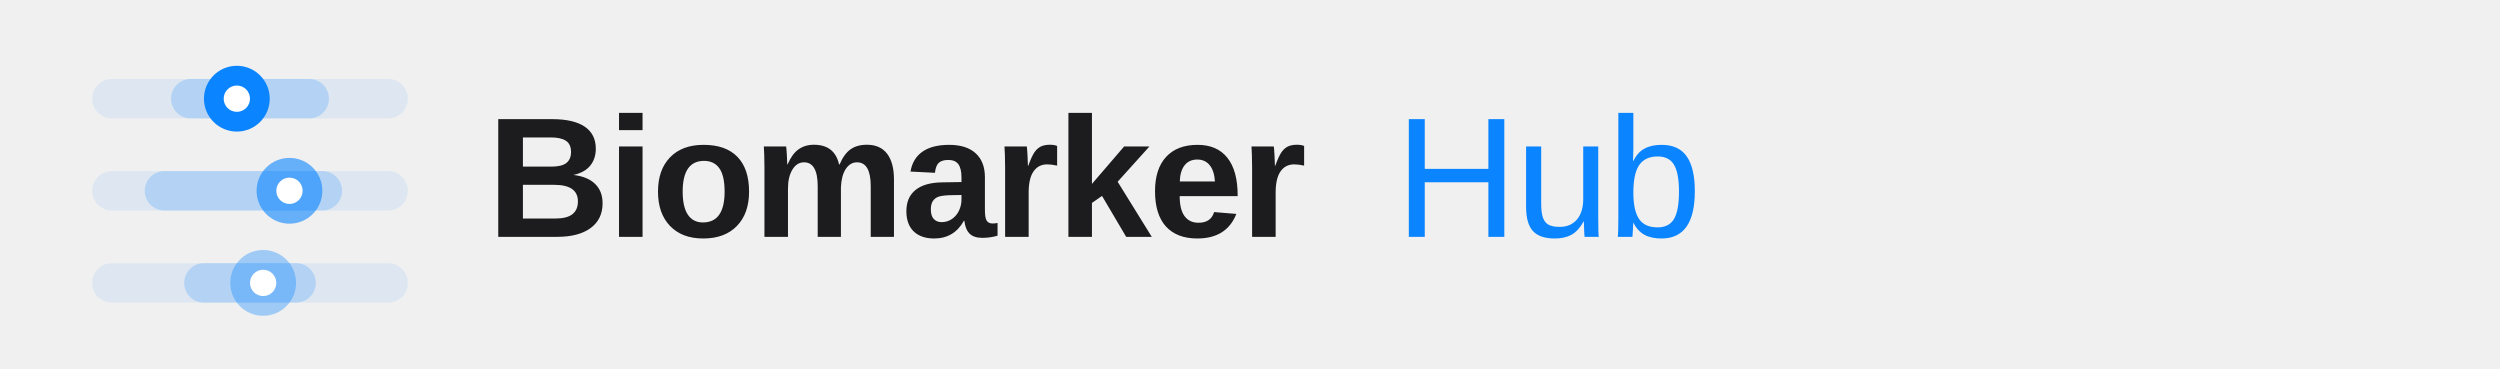
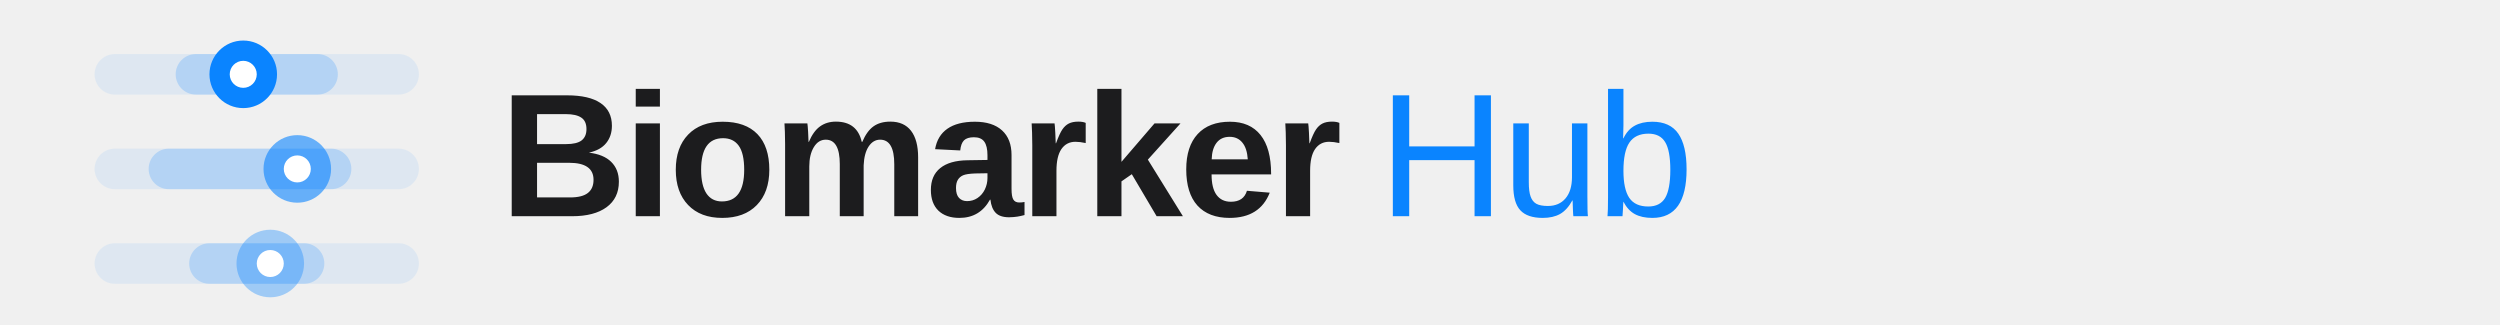
- <svg xmlns="http://www.w3.org/2000/svg" viewBox="0 0 380 56" role="img" aria-labelledby="c3ai-title c3ai-desc">
+ <svg xmlns="http://www.w3.org/2000/svg" viewBox="0 4 370 48" role="img" aria-labelledby="c3ai-title c3ai-desc">
  <g id="icon" transform="translate(6, 4)">
    <rect x="8" y="8" width="48" height="6" rx="3" fill="#0A84FF" opacity="0.08" />
    <rect x="20" y="8" width="24" height="6" rx="3" fill="#0A84FF" opacity="0.2" />
    <circle cx="30" cy="11" r="5" fill="#0A84FF" />
    <circle cx="30" cy="11" r="2" fill="white" />
    <rect x="8" y="22" width="48" height="6" rx="3" fill="#0A84FF" opacity="0.08" />
    <rect x="16" y="22" width="30" height="6" rx="3" fill="#0A84FF" opacity="0.2" />
    <circle cx="38" cy="25" r="5" fill="#0A84FF" opacity="0.6" />
    <circle cx="38" cy="25" r="2" fill="white" />
    <rect x="8" y="36" width="48" height="6" rx="3" fill="#0A84FF" opacity="0.08" />
    <rect x="22" y="36" width="20" height="6" rx="3" fill="#0A84FF" opacity="0.2" />
    <circle cx="34" cy="39" r="5" fill="#0A84FF" opacity="0.35" />
    <circle cx="34" cy="39" r="2" fill="white" />
  </g>
  <g id="wordmark" transform="translate(74, 0)">
    <text x="0" y="36" font-family="-apple-system, 'SF Pro Display', 'Helvetica Neue', Arial, sans-serif" font-size="26" font-weight="600" fill="#1C1C1E" letter-spacing="-0.5">Biomarker</text>
-     <text x="138" y="36" font-family="-apple-system, 'SF Pro Display', 'Helvetica Neue', Arial, sans-serif" font-size="26" font-weight="400" fill="#0A84FF" letter-spacing="-0.5">Hub</text>
+     <text x="130" y="36" font-family="-apple-system, 'SF Pro Display', 'Helvetica Neue', Arial, sans-serif" font-size="26" font-weight="400" fill="#0A84FF" letter-spacing="-0.5">Hub</text>
  </g>
</svg>
